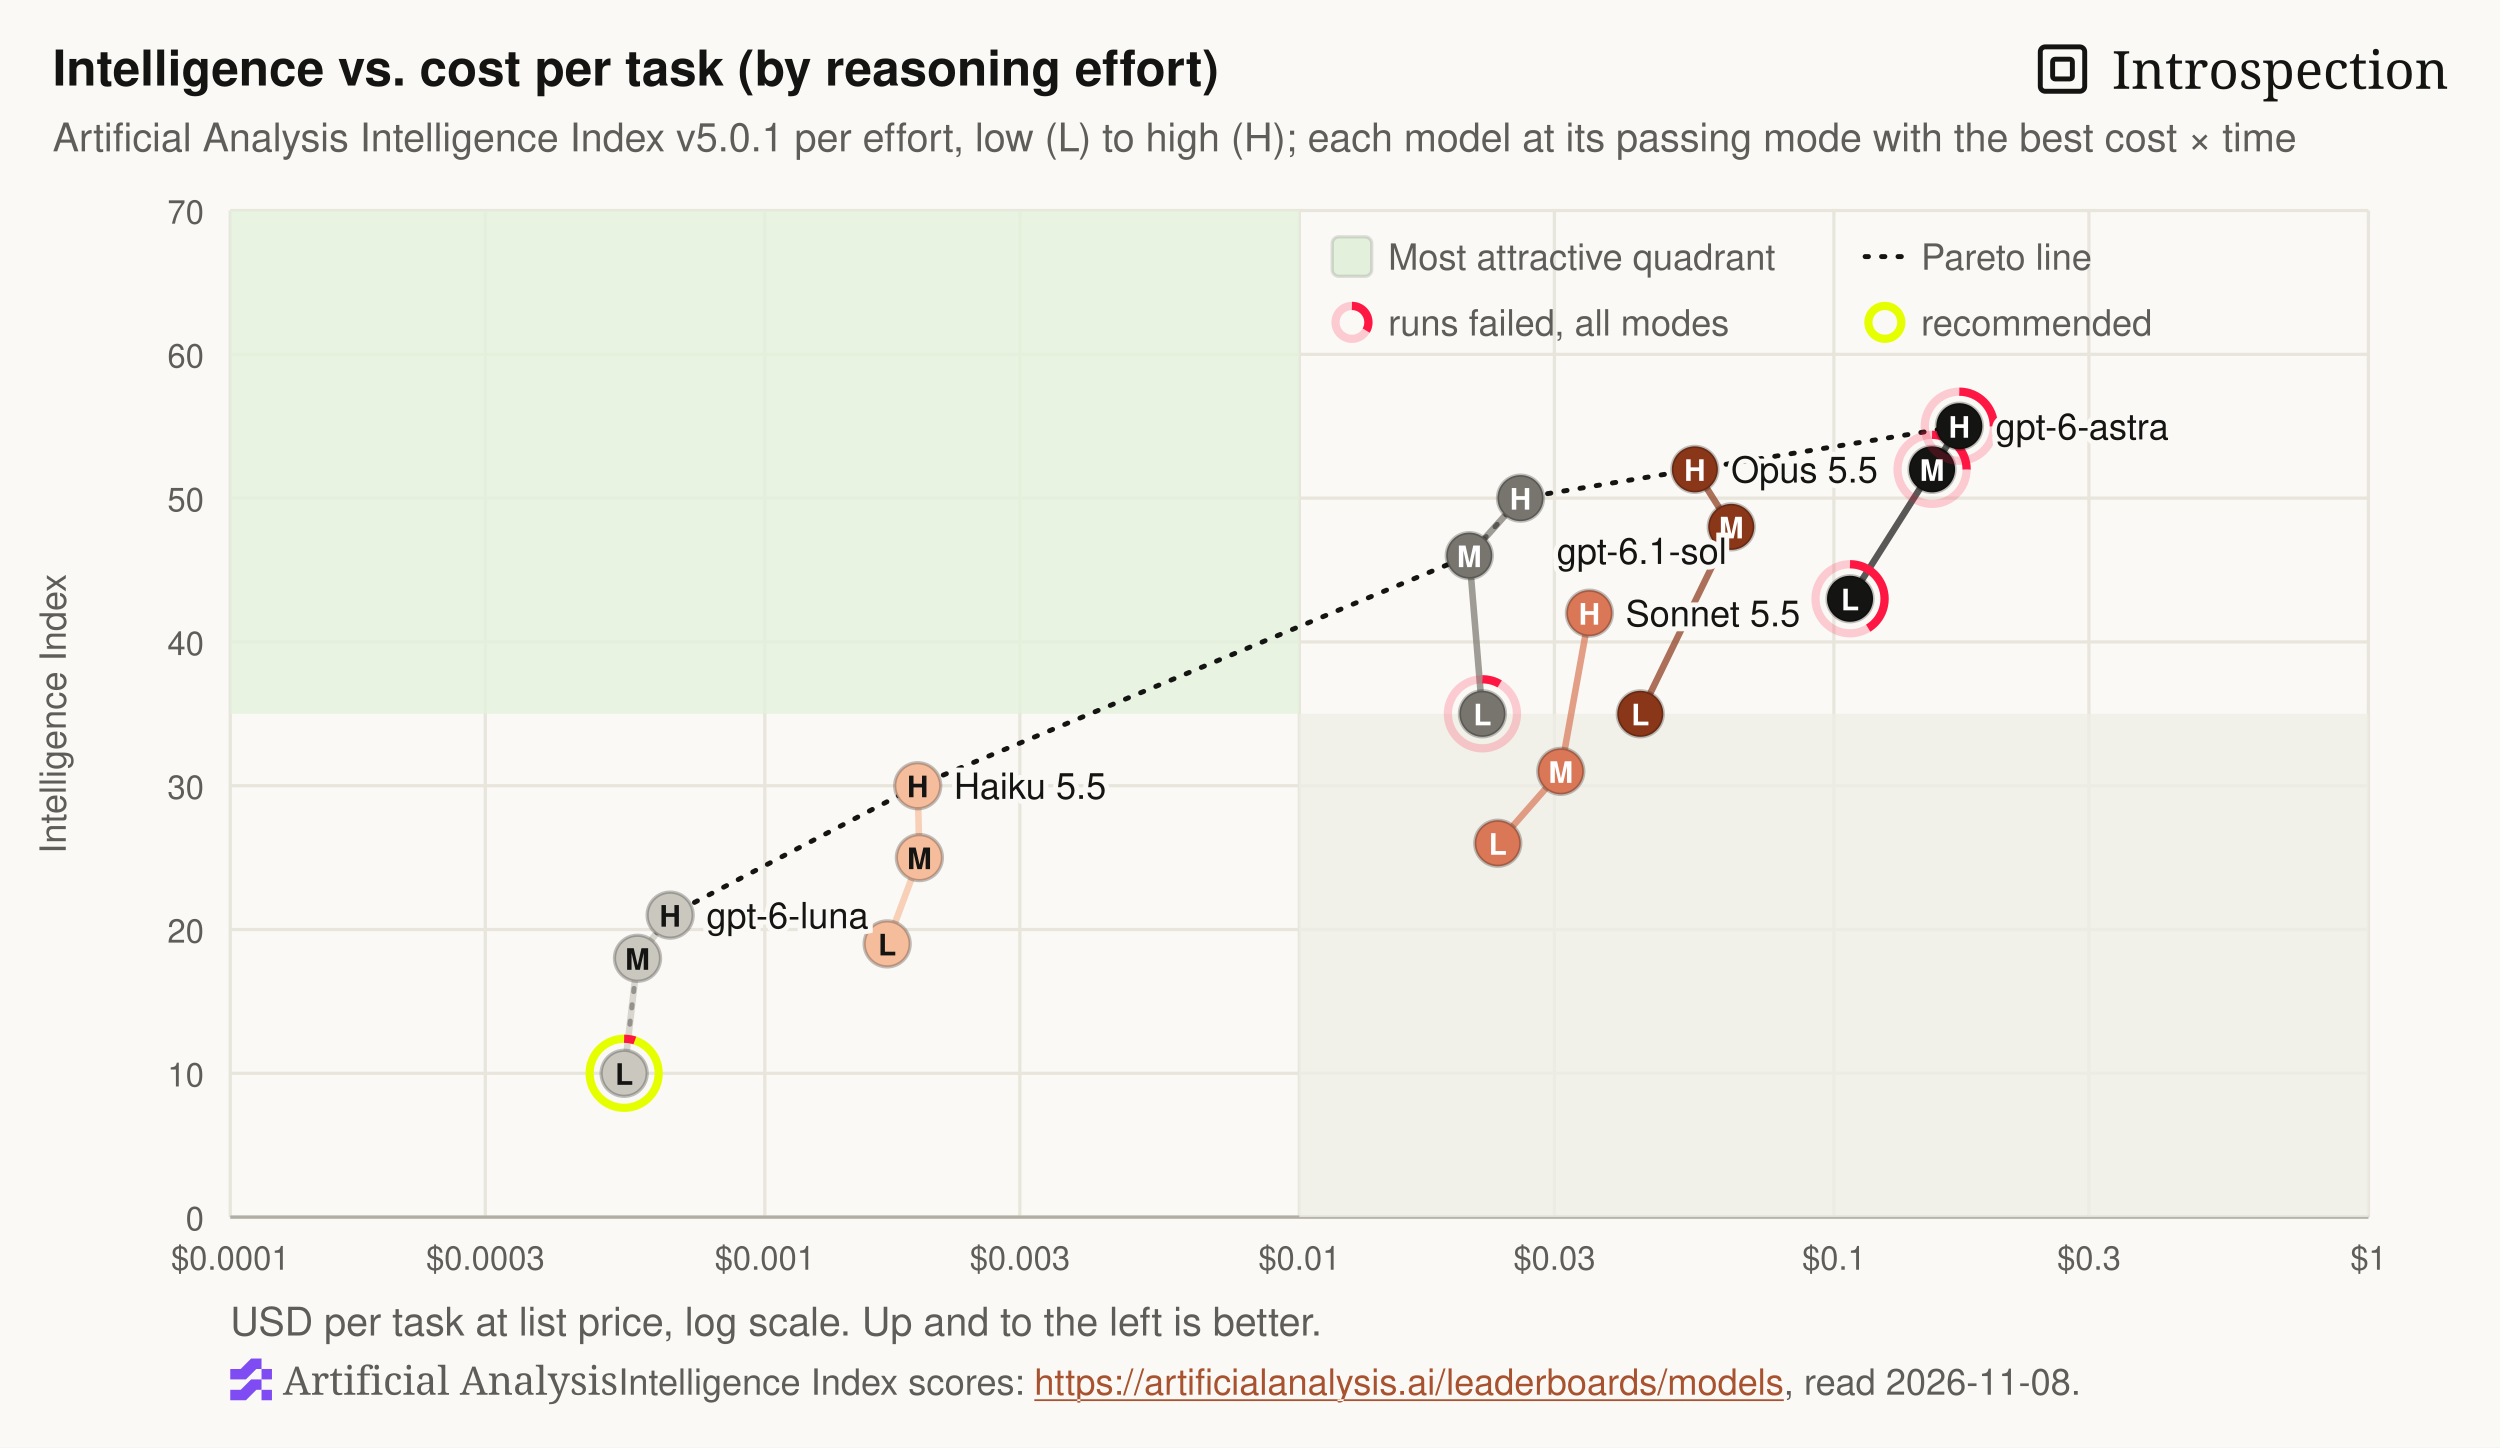
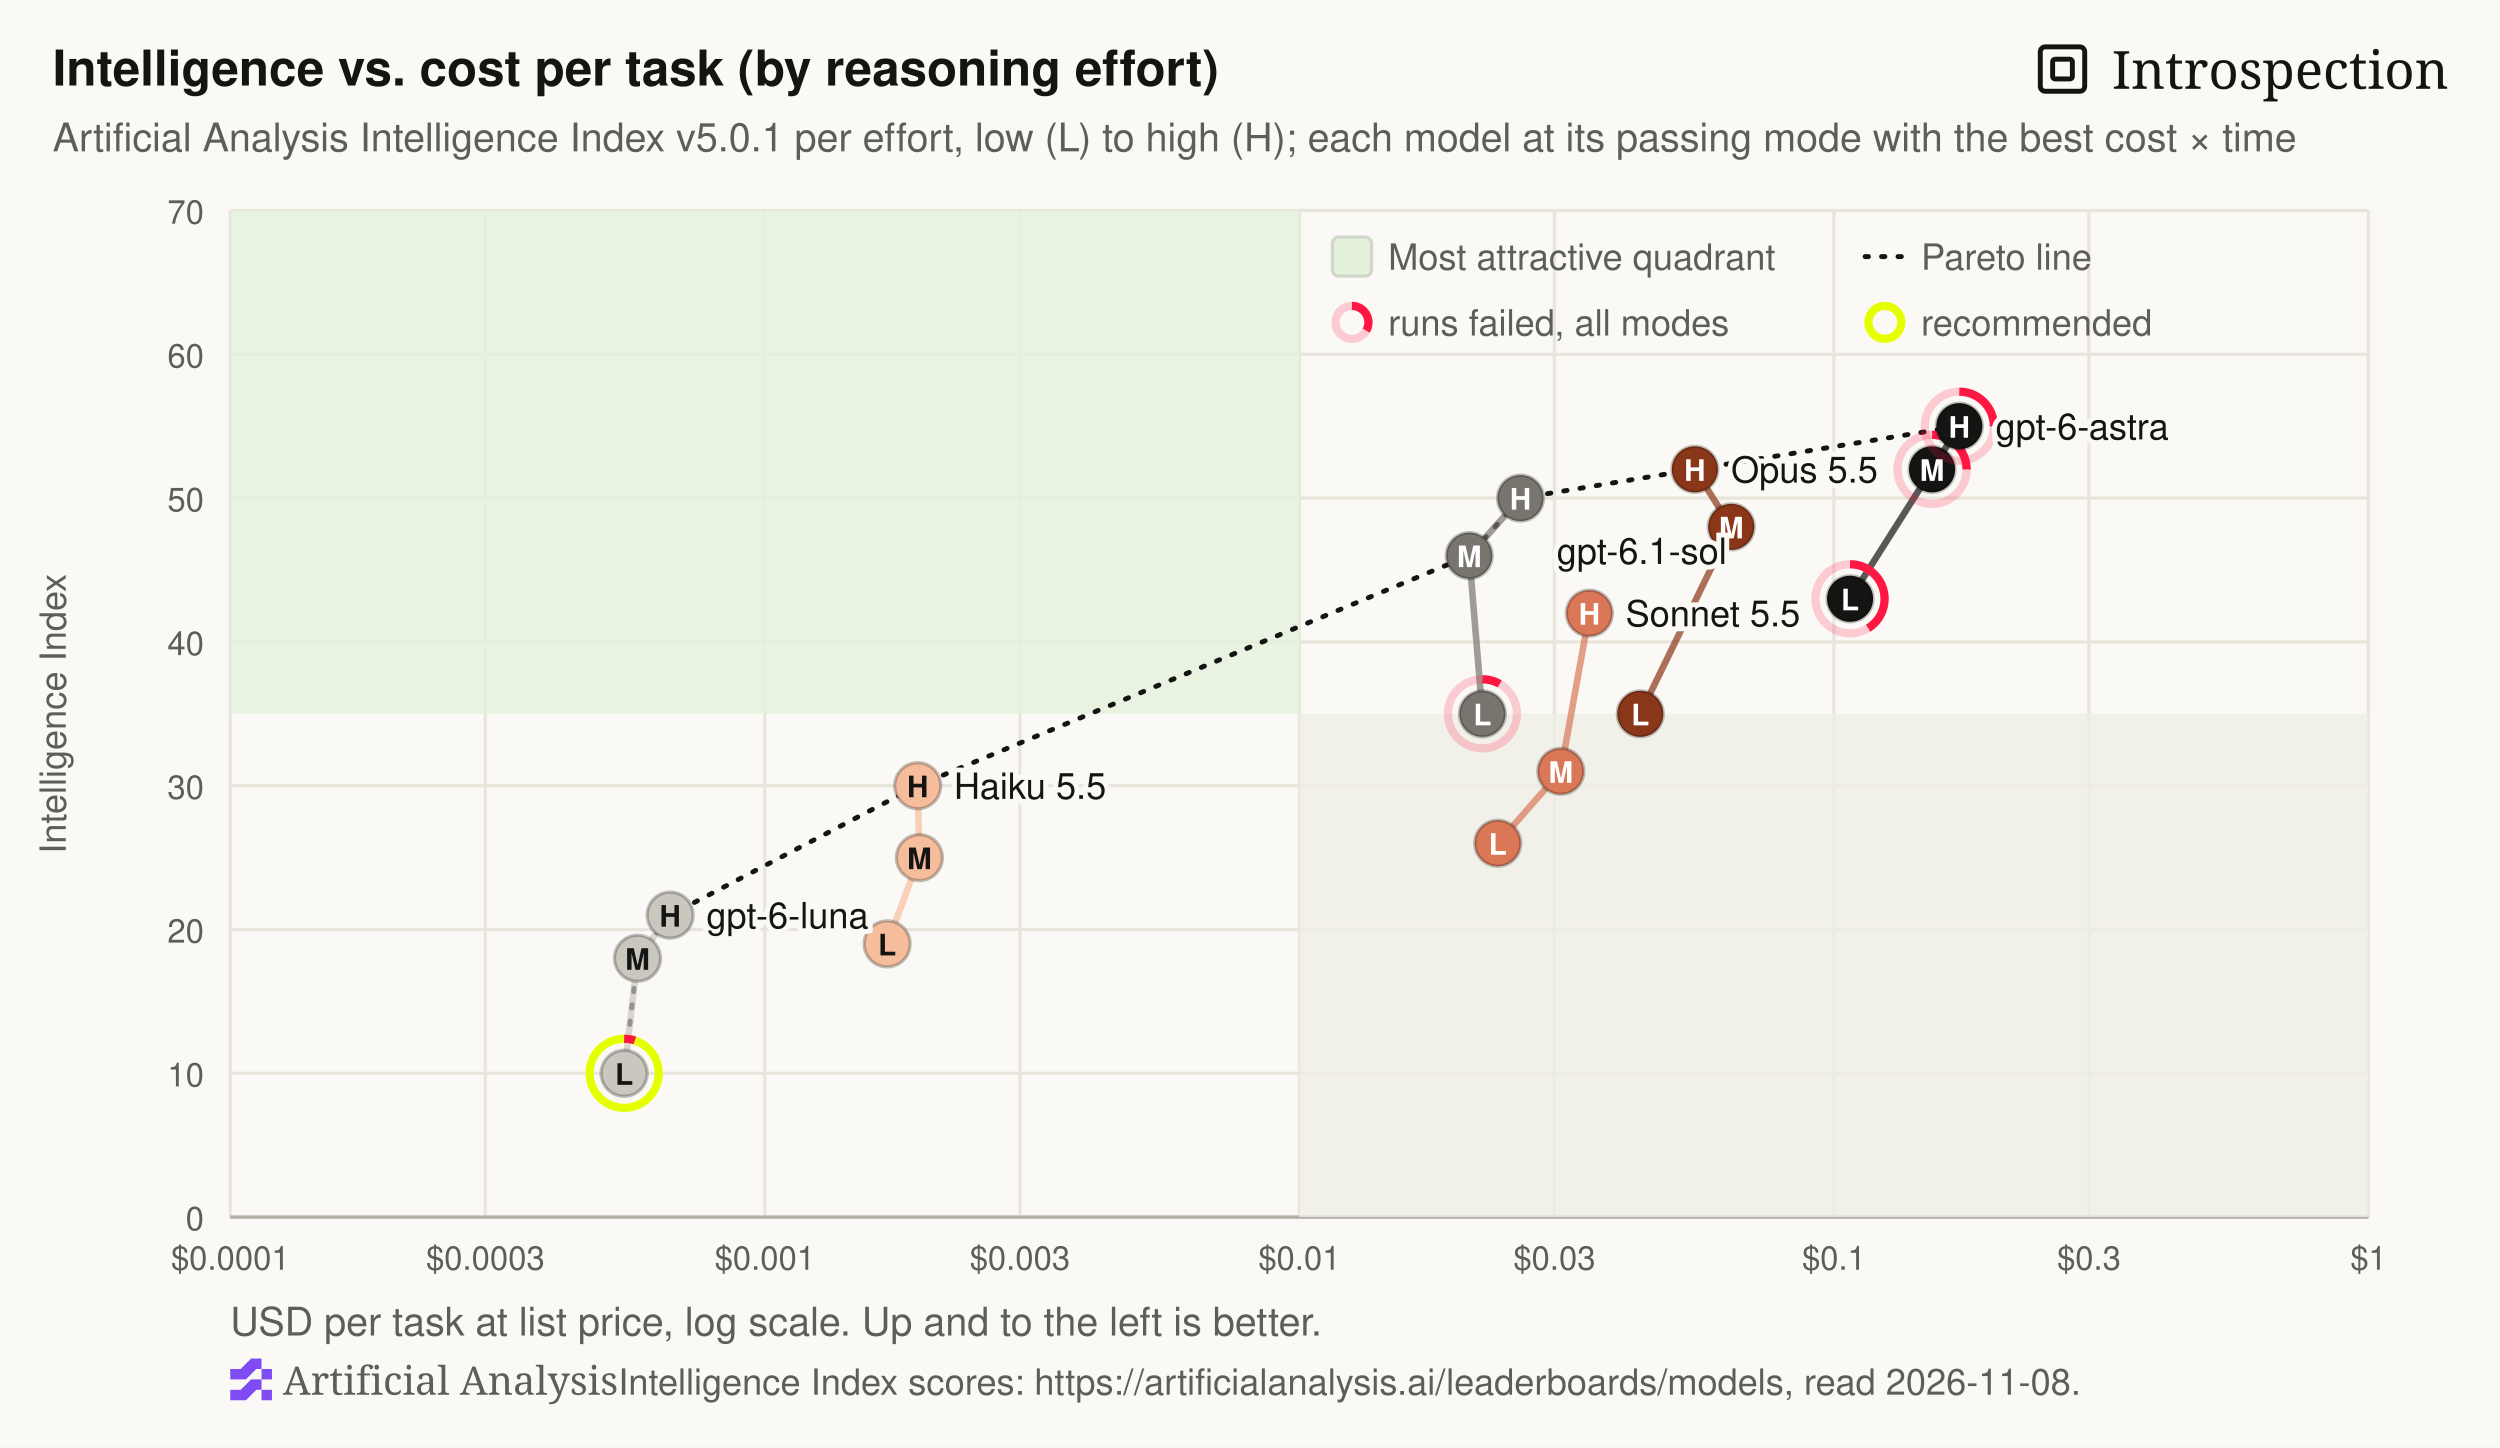
<svg xmlns="http://www.w3.org/2000/svg" width="760" height="440" viewBox="0 0 760 440" font-family="-apple-system, Segoe UI, Helvetica, Arial, sans-serif">
  <rect width="760" height="440" fill="#faf9f5" />
  <text x="16" y="26" font-size="15" font-weight="600" fill="#141413">Intelligence vs. cost per task (by reasoning effort)</text>
  <g transform="translate(618 12) scale(0.75)" fill="none" stroke="#141413" stroke-width="2" stroke-linecap="round" stroke-linejoin="round">
    <rect x="3" y="3" width="18" height="18" rx="2" />
    <rect x="8" y="8" width="8" height="8" rx="1" />
  </g>
  <text x="642" y="27" font-size="16" font-family="Georgia, serif" fill="#141413">Introspection</text>
  <text x="16" y="46" font-size="12" fill="#5e5d59">Artificial Analysis Intelligence Index v5.0.1 per effort, low (L) to high (H); each model at its passing mode with the best cost × time</text>
  <line x1="70" y1="370" x2="720" y2="370" stroke="#e8e6dc" />
  <text x="62" y="374" font-size="10" text-anchor="end" fill="#5e5d59">0</text>
  <line x1="70" y1="326.286" x2="720" y2="326.286" stroke="#e8e6dc" />
  <text x="62" y="330.286" font-size="10" text-anchor="end" fill="#5e5d59">10</text>
  <line x1="70" y1="282.571" x2="720" y2="282.571" stroke="#e8e6dc" />
  <text x="62" y="286.571" font-size="10" text-anchor="end" fill="#5e5d59">20</text>
  <line x1="70" y1="238.857" x2="720" y2="238.857" stroke="#e8e6dc" />
  <text x="62" y="242.857" font-size="10" text-anchor="end" fill="#5e5d59">30</text>
  <line x1="70" y1="195.143" x2="720" y2="195.143" stroke="#e8e6dc" />
  <text x="62" y="199.143" font-size="10" text-anchor="end" fill="#5e5d59">40</text>
  <line x1="70" y1="151.429" x2="720" y2="151.429" stroke="#e8e6dc" />
  <text x="62" y="155.429" font-size="10" text-anchor="end" fill="#5e5d59">50</text>
  <line x1="70" y1="107.714" x2="720" y2="107.714" stroke="#e8e6dc" />
  <text x="62" y="111.714" font-size="10" text-anchor="end" fill="#5e5d59">60</text>
  <line x1="70" y1="64" x2="720" y2="64" stroke="#e8e6dc" />
  <text x="62" y="68" font-size="10" text-anchor="end" fill="#5e5d59">70</text>
  <line x1="70" y1="64" x2="70" y2="370" stroke="#e8e6dc" />
  <text x="70" y="386" font-size="10" text-anchor="middle" fill="#5e5d59">$0.0001</text>
  <line x1="147.532" y1="64" x2="147.532" y2="370" stroke="#e8e6dc" />
  <text x="147.532" y="386" font-size="10" text-anchor="middle" fill="#5e5d59">$0.0003</text>
  <line x1="232.5" y1="64" x2="232.5" y2="370" stroke="#e8e6dc" />
  <text x="232.5" y="386" font-size="10" text-anchor="middle" fill="#5e5d59">$0.001</text>
  <line x1="310.032" y1="64" x2="310.032" y2="370" stroke="#e8e6dc" />
  <text x="310.032" y="386" font-size="10" text-anchor="middle" fill="#5e5d59">$0.003</text>
  <line x1="395" y1="64" x2="395" y2="370" stroke="#e8e6dc" />
  <text x="395" y="386" font-size="10" text-anchor="middle" fill="#5e5d59">$0.01</text>
  <line x1="472.532" y1="64" x2="472.532" y2="370" stroke="#e8e6dc" />
  <text x="472.532" y="386" font-size="10" text-anchor="middle" fill="#5e5d59">$0.03</text>
  <line x1="557.5" y1="64" x2="557.5" y2="370" stroke="#e8e6dc" />
  <text x="557.5" y="386" font-size="10" text-anchor="middle" fill="#5e5d59">$0.1</text>
  <line x1="635.032" y1="64" x2="635.032" y2="370" stroke="#e8e6dc" />
  <text x="635.032" y="386" font-size="10" text-anchor="middle" fill="#5e5d59">$0.3</text>
  <line x1="720" y1="64" x2="720" y2="370" stroke="#e8e6dc" />
  <text x="720" y="386" font-size="10" text-anchor="middle" fill="#5e5d59">$1</text>
  <line x1="70" y1="370" x2="720" y2="370" stroke="#b0aea5" />
  <rect x="70" y="64" width="325" height="153" fill="#e3f1dc" opacity="0.75" />
  <rect x="395" y="217" width="325" height="153" fill="#efede6" opacity="0.8" />
  <polyline points="189.742,326.286 193.801,291.314 203.726,278.2 278.987,238.857 446.656,168.914 462.229,151.429 515.238,142.686 595.637,129.571" fill="none" stroke="#141413" stroke-width="1.5" stroke-dasharray="1 4" stroke-linecap="round" />
  <rect x="405" y="72" width="12" height="12" rx="2" fill="#e3f1dc" stroke="#0000001f" />
  <text x="422" y="82" font-size="11" fill="#5e5d59">Most attractive quadrant</text>
  <line x1="567" y1="78" x2="581" y2="78" stroke="#141413" stroke-width="1.5" stroke-dasharray="1 4" stroke-linecap="round" />
  <text x="584" y="82" font-size="11" fill="#5e5d59">Pareto line</text>
  <circle cx="411" cy="98" r="5" fill="none" stroke="#ff174433" stroke-width="2.5" pointer-events="none" />
  <circle cx="411" cy="98" r="5" fill="none" stroke="#ff1744" stroke-width="2.5" stroke-dasharray="10.472 31.416" transform="rotate(-90 411 98)" pointer-events="none" />
  <text x="422" y="102" font-size="11" fill="#5e5d59">runs failed, all modes</text>
  <circle cx="573" cy="98" r="5" fill="none" stroke="#e6ff00" stroke-width="2.5" />
  <text x="584" y="102" font-size="11" fill="#5e5d59">recommended</text>
  <polyline points="269.697,286.943 279.498,260.714 278.987,238.857" fill="none" stroke="#f6bd9d" stroke-width="2" opacity="0.7" />
  <polyline points="455.324,256.343 474.48,234.486 483.175,186.4" fill="none" stroke="#d97757" stroke-width="2" opacity="0.7" />
  <polyline points="498.648,217 526.301,160.171 515.238,142.686" fill="none" stroke="#8a3618" stroke-width="2" opacity="0.7" />
  <polyline points="189.742,326.286 193.801,291.314 203.726,278.2" fill="none" stroke="#c9c7be" stroke-width="2" opacity="0.7" />
  <polyline points="450.656,217 446.656,168.914 462.229,151.429" fill="none" stroke="#77756e" stroke-width="2" opacity="0.7" />
  <polyline points="562.413,182.029 587.347,142.686 595.637,129.571" fill="none" stroke="#141413" stroke-width="2" opacity="0.7" />
  <circle cx="189.742" cy="326.286" r="10.5" fill="none" stroke="#e6ff00" stroke-width="2.5" pointer-events="none" />
  <a href="https://artificialanalysis.ai/models/claude-haiku-5-5" target="_blank">
    <circle cx="269.697" cy="286.943" r="7" fill="#f6bd9d" stroke="#0000003d" />
  </a>
  <text x="269.697" y="290.443" font-size="9" font-weight="600" text-anchor="middle" pointer-events="none" fill="#141413">L</text>
  <a href="https://artificialanalysis.ai/models/claude-sonnet-5-5" target="_blank">
    <circle cx="455.324" cy="256.343" r="7" fill="#d97757" stroke="#0000003d" />
  </a>
  <text x="455.324" y="259.843" font-size="9" font-weight="600" text-anchor="middle" pointer-events="none" fill="#ffffff">L</text>
  <a href="https://artificialanalysis.ai/models/claude-opus-5-5" target="_blank">
    <circle cx="498.648" cy="217" r="7" fill="#8a3618" stroke="#0000003d" />
  </a>
  <text x="498.648" y="220.5" font-size="9" font-weight="600" text-anchor="middle" pointer-events="none" fill="#ffffff">L</text>
  <a href="https://artificialanalysis.ai/models/gpt-6-luna" target="_blank">
    <circle cx="189.742" cy="326.286" r="7" fill="#c9c7be" stroke="#0000003d" />
  </a>
  <circle cx="189.742" cy="326.286" r="10.5" fill="none" stroke="#ff1744" stroke-width="2.5" stroke-dasharray="3.299 65.973" transform="rotate(-90 189.7421 326.2857)" pointer-events="none" />
  <text x="189.742" y="329.786" font-size="9" font-weight="600" text-anchor="middle" pointer-events="none" fill="#141413">L</text>
  <a href="https://artificialanalysis.ai/models/gpt-6-1-sol" target="_blank">
    <circle cx="450.656" cy="217" r="7" fill="#77756e" stroke="#0000003d" />
  </a>
  <circle cx="450.656" cy="217" r="10.5" fill="none" stroke="#ff174433" stroke-width="2.5" pointer-events="none" />
  <circle cx="450.656" cy="217" r="10.5" fill="none" stroke="#ff1744" stroke-width="2.5" stroke-dasharray="5.498 65.973" transform="rotate(-90 450.6556 217)" pointer-events="none" />
  <text x="450.656" y="220.5" font-size="9" font-weight="600" text-anchor="middle" pointer-events="none" fill="#ffffff">L</text>
  <a href="https://artificialanalysis.ai/models/gpt-6-astra" target="_blank">
    <circle cx="562.413" cy="182.029" r="7" fill="#141413" stroke="#0000003d" />
  </a>
  <circle cx="562.413" cy="182.029" r="10.5" fill="none" stroke="#ff174433" stroke-width="2.5" pointer-events="none" />
  <circle cx="562.413" cy="182.029" r="10.5" fill="none" stroke="#ff1744" stroke-width="2.5" stroke-dasharray="27.166 65.973" transform="rotate(-90 562.4132 182.0286)" pointer-events="none" />
  <text x="562.413" y="185.529" font-size="9" font-weight="600" text-anchor="middle" pointer-events="none" fill="#ffffff">L</text>
  <a href="https://artificialanalysis.ai/models/claude-haiku-5-5" target="_blank">
    <circle cx="279.498" cy="260.714" r="7" fill="#f6bd9d" stroke="#0000003d" />
  </a>
  <text x="279.498" y="264.214" font-size="9" font-weight="600" text-anchor="middle" pointer-events="none" fill="#141413">M</text>
  <a href="https://artificialanalysis.ai/models/claude-sonnet-5-5" target="_blank">
    <circle cx="474.48" cy="234.486" r="7" fill="#d97757" stroke="#0000003d" />
  </a>
  <text x="474.48" y="237.986" font-size="9" font-weight="600" text-anchor="middle" pointer-events="none" fill="#ffffff">M</text>
  <a href="https://artificialanalysis.ai/models/claude-opus-5-5" target="_blank">
    <circle cx="526.301" cy="160.171" r="7" fill="#8a3618" stroke="#0000003d" />
  </a>
  <text x="526.301" y="163.671" font-size="9" font-weight="600" text-anchor="middle" pointer-events="none" fill="#ffffff">M</text>
  <a href="https://artificialanalysis.ai/models/gpt-6-luna" target="_blank">
    <circle cx="193.801" cy="291.314" r="7" fill="#c9c7be" stroke="#0000003d" />
  </a>
  <text x="193.801" y="294.814" font-size="9" font-weight="600" text-anchor="middle" pointer-events="none" fill="#141413">M</text>
  <a href="https://artificialanalysis.ai/models/gpt-6-1-sol" target="_blank">
    <circle cx="446.656" cy="168.914" r="7" fill="#77756e" stroke="#0000003d" />
  </a>
  <text x="446.656" y="172.414" font-size="9" font-weight="600" text-anchor="middle" pointer-events="none" fill="#ffffff">M</text>
  <a href="https://artificialanalysis.ai/models/gpt-6-astra" target="_blank">
    <circle cx="587.347" cy="142.686" r="7" fill="#141413" stroke="#0000003d" />
  </a>
  <circle cx="587.347" cy="142.686" r="10.5" fill="none" stroke="#ff174433" stroke-width="2.5" pointer-events="none" />
  <circle cx="587.347" cy="142.686" r="10.5" fill="none" stroke="#ff1744" stroke-width="2.5" stroke-dasharray="16.493 65.973" transform="rotate(-90 587.347 142.6857)" pointer-events="none" />
  <text x="587.347" y="146.186" font-size="9" font-weight="600" text-anchor="middle" pointer-events="none" fill="#ffffff">M</text>
  <a href="https://artificialanalysis.ai/models/claude-haiku-5-5" target="_blank">
    <circle cx="278.987" cy="238.857" r="7" fill="#f6bd9d" stroke="#0000003d" />
  </a>
  <text x="278.987" y="242.357" font-size="9" font-weight="600" text-anchor="middle" pointer-events="none" fill="#141413">H</text>
  <a href="https://artificialanalysis.ai/models/claude-sonnet-5-5" target="_blank">
    <circle cx="483.175" cy="186.4" r="7" fill="#d97757" stroke="#0000003d" />
  </a>
  <text x="483.175" y="189.9" font-size="9" font-weight="600" text-anchor="middle" pointer-events="none" fill="#ffffff">H</text>
  <a href="https://artificialanalysis.ai/models/claude-opus-5-5" target="_blank">
    <circle cx="515.238" cy="142.686" r="7" fill="#8a3618" stroke="#0000003d" />
  </a>
  <text x="515.238" y="146.186" font-size="9" font-weight="600" text-anchor="middle" pointer-events="none" fill="#ffffff">H</text>
  <a href="https://artificialanalysis.ai/models/gpt-6-luna" target="_blank">
    <circle cx="203.726" cy="278.2" r="7" fill="#c9c7be" stroke="#0000003d" />
  </a>
  <text x="203.726" y="281.7" font-size="9" font-weight="600" text-anchor="middle" pointer-events="none" fill="#141413">H</text>
  <a href="https://artificialanalysis.ai/models/gpt-6-1-sol" target="_blank">
    <circle cx="462.229" cy="151.429" r="7" fill="#77756e" stroke="#0000003d" />
  </a>
  <text x="462.229" y="154.929" font-size="9" font-weight="600" text-anchor="middle" pointer-events="none" fill="#ffffff">H</text>
  <a href="https://artificialanalysis.ai/models/gpt-6-astra" target="_blank">
    <circle cx="595.637" cy="129.571" r="7" fill="#141413" stroke="#0000003d" />
  </a>
  <circle cx="595.637" cy="129.571" r="10.5" fill="none" stroke="#ff174433" stroke-width="2.5" pointer-events="none" />
  <circle cx="595.637" cy="129.571" r="10.5" fill="none" stroke="#ff1744" stroke-width="2.5" stroke-dasharray="16.493 65.973" transform="rotate(-90 595.637 129.5714)" pointer-events="none" />
  <text x="595.637" y="133.071" font-size="9" font-weight="600" text-anchor="middle" pointer-events="none" fill="#ffffff">H</text>
  <text x="280.697" y="290.943" text-anchor="start" font-size="11" stroke="#faf9f5" stroke-width="3" paint-order="stroke" fill="#141413" />
  <text x="466.324" y="260.343" text-anchor="start" font-size="11" stroke="#faf9f5" stroke-width="3" paint-order="stroke" fill="#141413" />
  <text x="509.648" y="221" text-anchor="start" font-size="11" stroke="#faf9f5" stroke-width="3" paint-order="stroke" fill="#141413" />
  <text x="200.742" y="330.286" text-anchor="start" font-size="11" stroke="#faf9f5" stroke-width="3" paint-order="stroke" fill="#141413" />
  <text x="461.656" y="221" text-anchor="start" font-size="11" stroke="#faf9f5" stroke-width="3" paint-order="stroke" fill="#141413" />
  <text x="573.413" y="186.029" text-anchor="start" font-size="11" stroke="#faf9f5" stroke-width="3" paint-order="stroke" fill="#141413" />
  <text x="290.498" y="264.714" text-anchor="start" font-size="11" stroke="#faf9f5" stroke-width="3" paint-order="stroke" fill="#141413" />
  <text x="485.48" y="238.486" text-anchor="start" font-size="11" stroke="#faf9f5" stroke-width="3" paint-order="stroke" fill="#141413" />
  <text x="537.301" y="164.171" text-anchor="start" font-size="11" stroke="#faf9f5" stroke-width="3" paint-order="stroke" fill="#141413" />
  <text x="204.801" y="295.314" text-anchor="start" font-size="11" stroke="#faf9f5" stroke-width="3" paint-order="stroke" fill="#141413" />
  <text x="457.656" y="172.914" text-anchor="start" font-size="11" stroke="#faf9f5" stroke-width="3" paint-order="stroke" fill="#141413" />
  <text x="598.347" y="146.686" text-anchor="start" font-size="11" stroke="#faf9f5" stroke-width="3" paint-order="stroke" fill="#141413" />
  <text x="289.987" y="242.857" text-anchor="start" font-size="11" stroke="#faf9f5" stroke-width="3" paint-order="stroke" fill="#141413">Haiku 5.5</text>
  <text x="494.175" y="190.4" text-anchor="start" font-size="11" stroke="#faf9f5" stroke-width="3" paint-order="stroke" fill="#141413">Sonnet 5.5</text>
  <text x="526.238" y="146.686" text-anchor="start" font-size="11" stroke="#faf9f5" stroke-width="3" paint-order="stroke" fill="#141413">Opus 5.5</text>
  <text x="214.726" y="282.2" text-anchor="start" font-size="11" stroke="#faf9f5" stroke-width="3" paint-order="stroke" fill="#141413">gpt-6-luna</text>
  <text x="473.229" y="171.429" text-anchor="start" font-size="11" stroke="#faf9f5" stroke-width="3" paint-order="stroke" fill="#141413">gpt-6.1-sol</text>
  <text x="606.637" y="133.571" text-anchor="start" font-size="11" stroke="#faf9f5" stroke-width="3" paint-order="stroke" fill="#141413">gpt-6-astra</text>
  <text x="70" y="406" font-size="12" fill="#5e5d59">USD per task at list price, log scale. Up and to the left is better.</text>
  <g transform="translate(70 413) scale(0.24)">
    <path d="M46.219 52.82H52.819V39.61H46.219H39.609V52.82H46.219Z" fill="#7F4BF3" />
    <path d="M26.41 0L13.2 13.2H0V26.41H19.81L33.01 13.2H39.61V0H26.41Z" fill="#7F4BF3" />
    <path d="M26.41 26.41L13.2 39.61H0V52.82H19.81L33.01 39.61H39.61V26.41H26.41Z" fill="#7F4BF3" />
    <path d="M52.819 26.41V13.2H46.219H39.609V26.41H46.219H52.819Z" fill="#7F4BF3" />
  </g>
  <text x="86" y="424" font-size="12" font-family="Georgia, serif" fill="#5e5d59">Artificial Analysis</text>
-   <text x="187.95" y="424" font-size="11" fill="#5e5d59">Intelligence Index scores: <a href="https://artificialanalysis.ai/leaderboards/models" target="_blank">
-       <tspan fill="#a8522f" text-decoration="underline">https://artificialanalysis.ai/leaderboards/models</tspan>
-     </a>, read 2026-11-08.</text>
+   <text x="187.95" y="424" font-size="11" fill="#5e5d59">Intelligence Index scores: <a href="https://artificialanalysis.ai/leaderboards/models" target="_blank">https://artificialanalysis.ai/leaderboards/models</a>, read 2026-11-08.</text>
  <text transform="translate(20 217) rotate(-90)" font-size="11" text-anchor="middle" fill="#5e5d59">Intelligence Index</text>
</svg>
